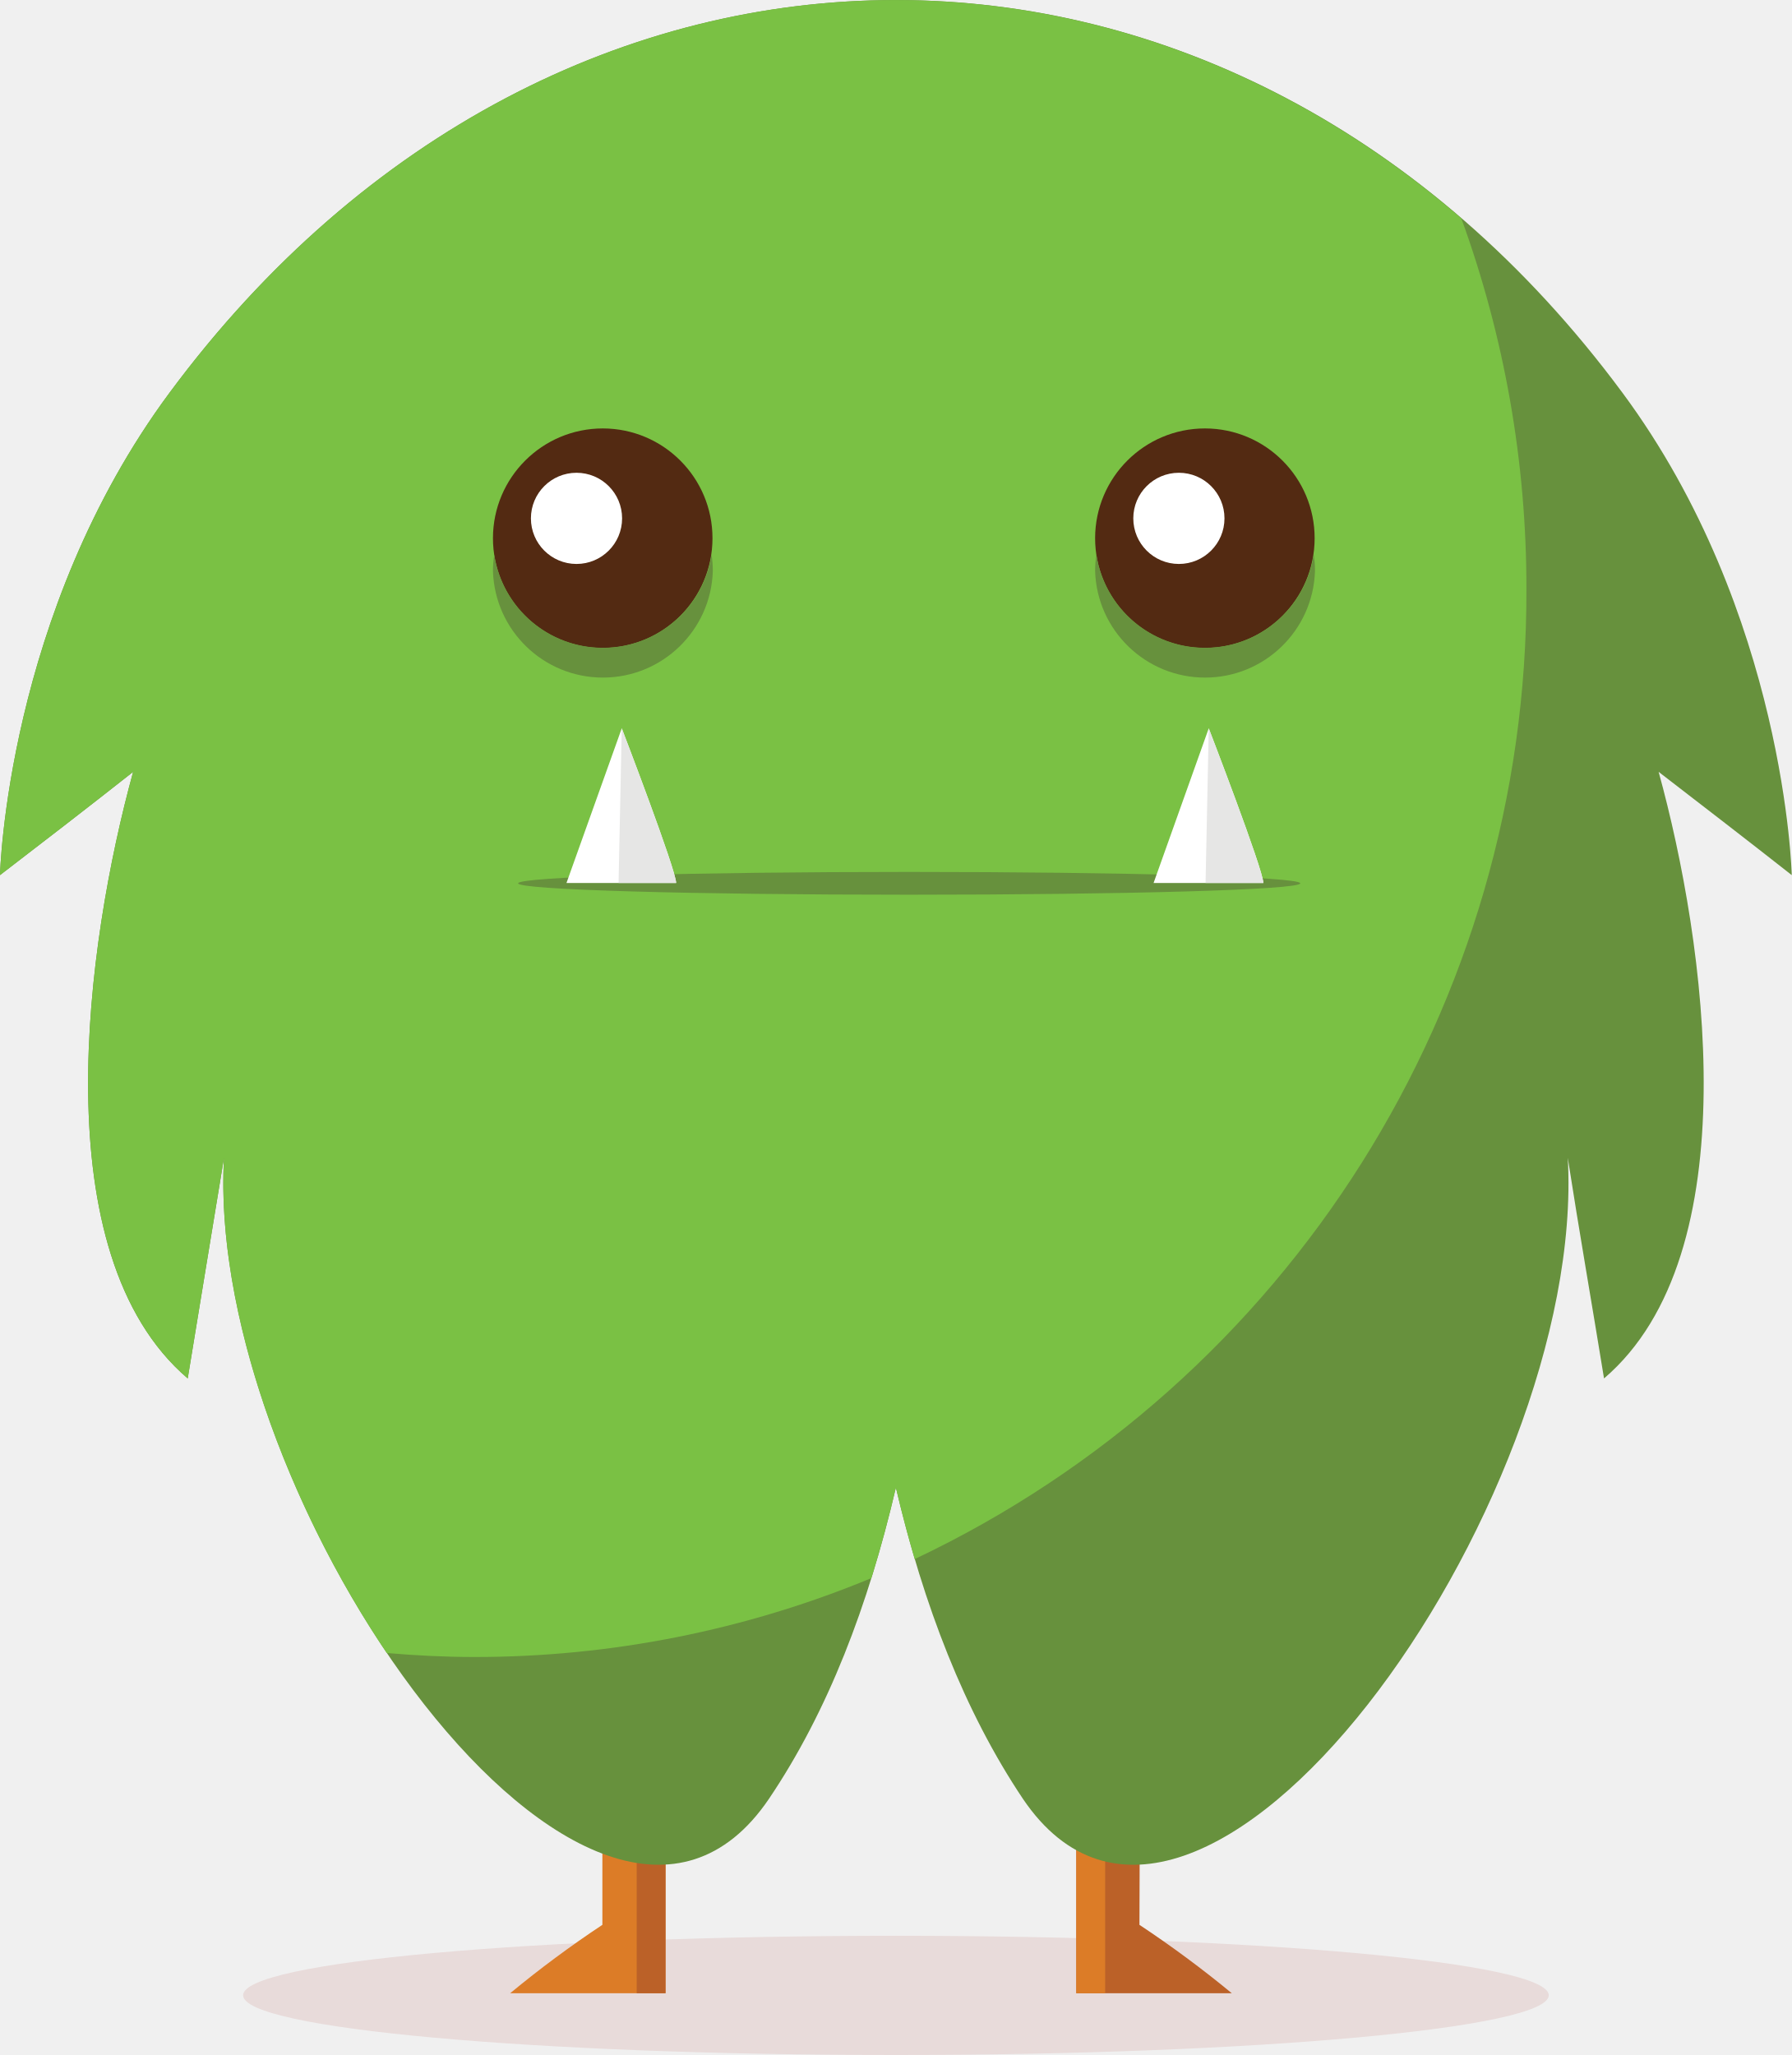
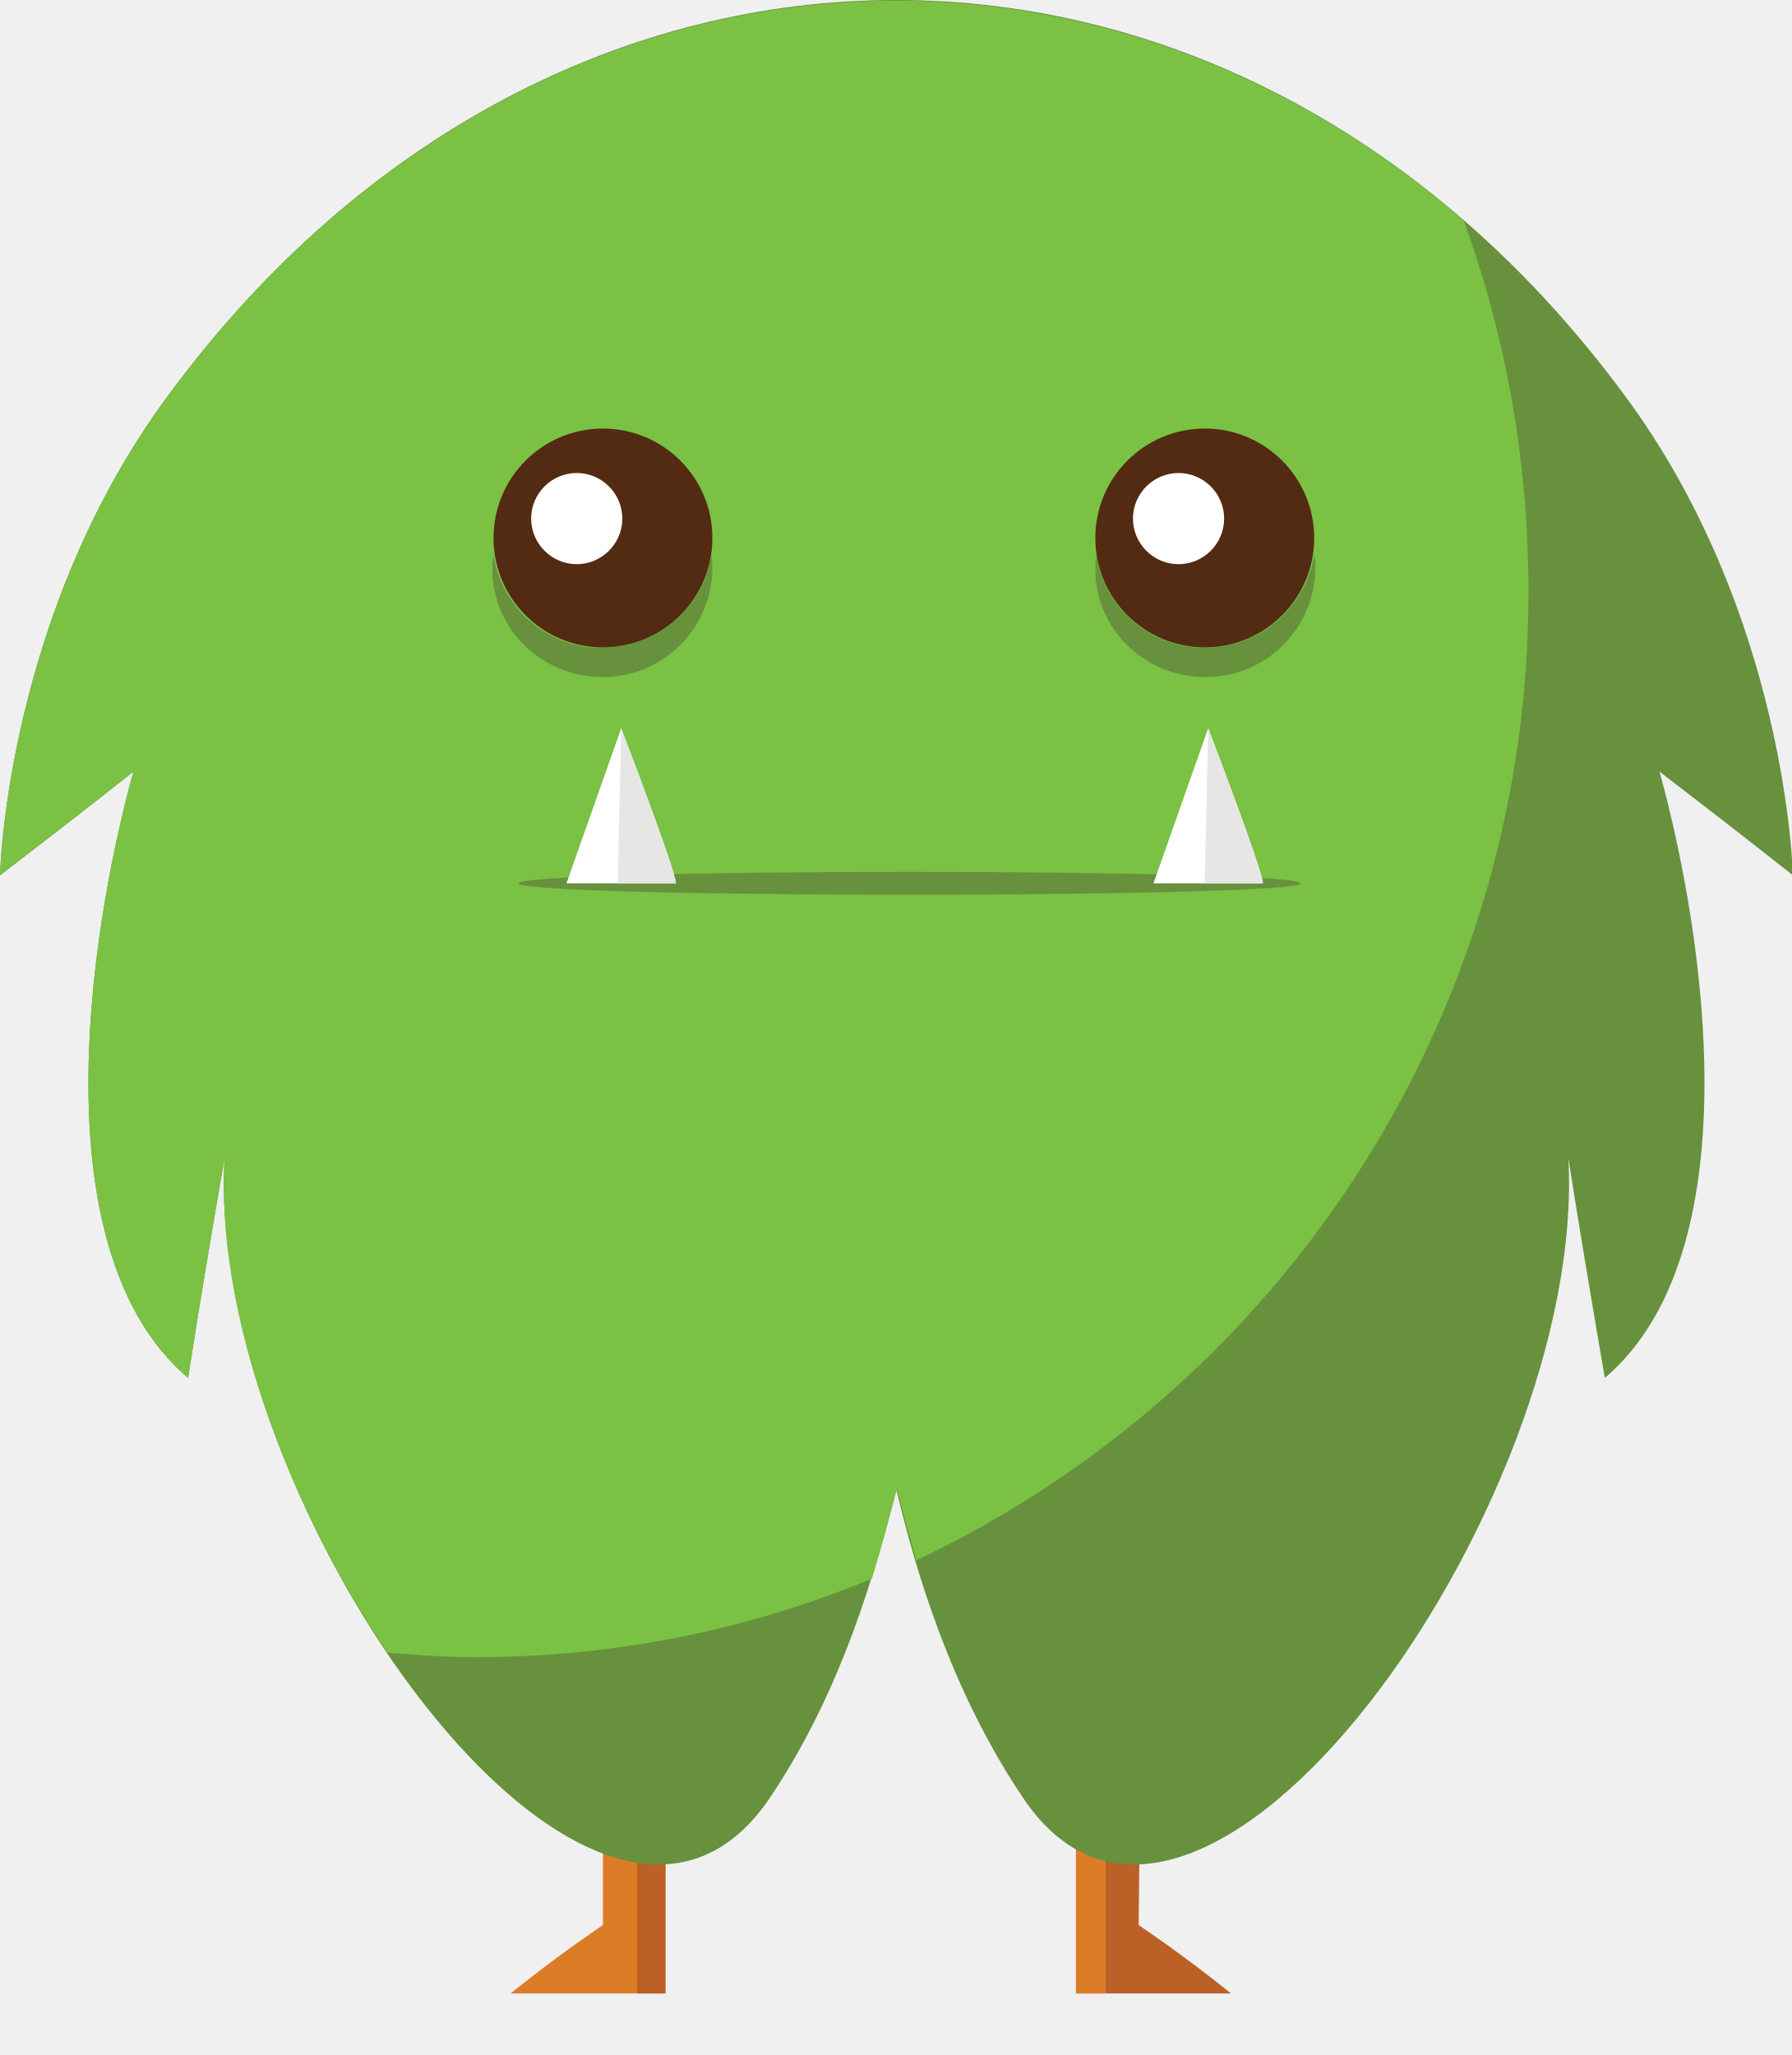
- <svg xmlns="http://www.w3.org/2000/svg" viewBox="0 0 157.2 180.3">
-   <defs>
-     <style>.cls-1{fill:#e8dbda;}.cls-1,.cls-2,.cls-3,.cls-4,.cls-5,.cls-6,.cls-7,.cls-8{fill-rule:evenodd;}.cls-2{fill:#dc7c27;}.cls-3{fill:#bb6128;}.cls-4{fill:#67913d;}.cls-5{fill:#7ac144;}.cls-6{fill:#532a12;}.cls-7{fill:#fff;}.cls-8{fill:#e6e6e5;}</style>
-   </defs>
-   <g id="Layer_2" data-name="Layer 2">
+ <svg xmlns="http://www.w3.org/2000/svg" version="1.1" id="Layer_1" x="0px" y="0px" viewBox="0 0 157.2 180.3" style="enable-background:new 0 0 157.2 180.3;" xml:space="preserve">
+   <style type="text/css">
+ 	.st0{display:none;fill:#E8DBDA;}
+ 	.st1{fill:#DC7C27;}
+ 	.st2{fill:#BB6128;}
+ 	.st3{fill:#67913D;}
+ 	.st4{fill:#7AC144;}
+ 	.st5{fill:#532A12;}
+ 	.st6{fill:#FFFFFF;}
+ 	.st7{fill:#E6E6E5;}
+ </style>
+   <g id="Layer_2_1_">
    <g id="OBJECTS">
-       <path class="cls-1" d="M78.6,169.84c31.63,0,57.28,2.34,57.28,5.22s-25.65,5.24-57.28,5.24S21.33,178,21.33,175.06,47,169.84,78.6,169.84Z" />
-       <path class="cls-2" d="M52.85,159.75h5.54v15.13H44.76a95.38,95.38,0,0,1,8.09-6Z" />
-       <polygon class="cls-3" points="55.86 159.75 58.39 159.75 58.39 170.83 58.39 172.52 58.39 174.88 55.86 174.88 55.86 159.75" />
-       <path class="cls-3" d="M100,159.75H94.43v15.13h13.64a96.09,96.09,0,0,0-8.1-6Z" />
-       <polygon class="cls-2" points="96.96 159.75 94.43 159.75 94.43 170.83 94.43 172.52 94.43 174.88 96.96 174.88 96.96 159.75" />
-       <path class="cls-4" d="M14.88,34.45C.54,53.8,0,76.78,0,76.78c3.91-3,7.8-6,11.68-9.06-4.12,15-8,42.29,4.79,53.22,1.05-6.47,2.13-12.91,3.18-19.35C18,132,52.23,180.32,67.46,157.83c5.19-7.69,8.74-17,11.14-27.31,2.43,10.32,6,19.62,11.15,27.31,15.22,22.49,49.5-25.81,47.8-56.24,1,6.44,2.13,12.88,3.18,19.35,12.8-10.93,8.91-38.27,4.79-53.22,3.89,3,7.79,6,11.68,9.06,0,0-.54-23-14.86-42.33-34-45.93-93.44-45.93-127.46,0Z" />
-       <path class="cls-5" d="M14.88,34.45C.54,53.8,0,76.78,0,76.78c3.91-3,7.8-6,11.68-9.06-4.12,15-8,42.29,4.79,53.22,1.05-6.47,2.13-12.91,3.18-19.35-.75,13.55,5.63,30.64,14.28,43.44,2.54.22,5.11.35,7.71.35a90.83,90.83,0,0,0,34.81-6.92c.8-2.58,1.51-5.22,2.15-7.94.5,2.12,1.05,4.23,1.65,6.27a93.81,93.81,0,0,0,53.67-85.13,94.71,94.71,0,0,0-5.71-32.5C93.59-10.73,44.58-5.64,14.88,34.45Z" />
-       <path class="cls-6" d="M105.72,37.59a9.63,9.63,0,1,1-9.64,9.62,9.64,9.64,0,0,1,9.64-9.62Z" />
-       <path class="cls-4" d="M115.26,48.67a8.33,8.33,0,0,1,.11,1.44,9.65,9.65,0,0,1-19.29,0,9.45,9.45,0,0,1,.11-1.44,9.65,9.65,0,0,0,19.07,0Z" />
-       <path class="cls-7" d="M103.43,41.48a4,4,0,1,1-4,4,4,4,0,0,1,4-4Z" />
-       <path class="cls-6" d="M52.89,37.59a9.63,9.63,0,1,1-9.64,9.62,9.64,9.64,0,0,1,9.64-9.62Z" />
-       <path class="cls-4" d="M62.43,48.67a9.45,9.45,0,0,1,.11,1.44,9.65,9.65,0,0,1-19.29,0,9.45,9.45,0,0,1,.11-1.44,9.65,9.65,0,0,0,19.07,0Z" />
-       <path class="cls-7" d="M50.58,41.48a4,4,0,1,1-4,4,4,4,0,0,1,4-4Z" />
-       <path class="cls-4" d="M79.76,76.5c18.94,0,34.32.43,34.32,1s-15.38,1-34.32,1-34.3-.43-34.3-1,15.36-1,34.3-1Z" />
-       <path class="cls-7" d="M59.32,77.47c0-1.14-4.77-13.57-4.77-13.57L49.7,77.47Z" />
-       <path class="cls-8" d="M59.32,77.47c0-1.14-4.77-13.57-4.77-13.57l-.28,13.57Z" />
-       <path class="cls-7" d="M110.84,77.47c0-1.14-4.79-13.57-4.79-13.57l-4.84,13.57Z" />
-       <path class="cls-8" d="M110.84,77.47c0-1.14-4.79-13.57-4.79-13.57l-.28,13.57Z" />
+       <path class="st0" d="M78.6,169.8c31.6,0,57.3,2.3,57.3,5.2s-25.7,5.2-57.3,5.2s-57.3-2.3-57.3-5.2S47,169.8,78.6,169.8z" />
+       <path class="st1" d="M52.8,159.8h5.5v15.1H44.8c2.6-2.1,5.3-4.1,8.1-6V159.8z" />
+       <polygon class="st2" points="55.9,159.8 58.4,159.8 58.4,170.8 58.4,172.5 58.4,174.9 55.9,174.9   " />
+       <path class="st2" d="M100,159.8h-5.6v15.1h13.6c-2.6-2.1-5.3-4.1-8.1-6L100,159.8z" />
+       <polygon class="st1" points="97,159.8 94.4,159.8 94.4,170.8 94.4,172.5 94.4,174.9 97,174.9   " />
+       <path class="st3" d="M14.9,34.5C0.5,53.8,0,76.8,0,76.8c3.9-3,7.8-6,11.7-9.1c-4.1,15-8,42.3,4.8,53.2c1-6.5,2.1-12.9,3.2-19.3    C18,132,52.2,180.3,67.5,157.8c5.2-7.7,8.7-17,11.1-27.3c2.4,10.3,6,19.6,11.2,27.3c15.2,22.5,49.5-25.8,47.8-56.2    c1,6.4,2.1,12.9,3.2,19.3c12.8-10.9,8.9-38.3,4.8-53.2c3.9,3,7.8,6,11.7,9.1c0,0-0.5-23-14.9-42.3C108.3-11.5,48.9-11.5,14.9,34.5    L14.9,34.5z" />
+       <path class="st4" d="M14.9,34.5C0.5,53.8,0,76.8,0,76.8c3.9-3,7.8-6,11.7-9.1c-4.1,15-8,42.3,4.8,53.2c1-6.5,2.1-12.9,3.2-19.3    c-0.8,13.6,5.6,30.6,14.3,43.4c2.5,0.2,5.1,0.4,7.7,0.4c11.9,0,23.8-2.3,34.8-6.9c0.8-2.6,1.5-5.2,2.2-7.9    c0.5,2.1,1.1,4.2,1.7,6.3c32.9-15.6,53.8-48.7,53.7-85.1c0-11.1-1.9-22.1-5.7-32.5C93.6-10.7,44.6-5.6,14.9,34.5z" />
+       <path class="st5" d="M105.7,37.6c5.3,0,9.6,4.3,9.6,9.6c0,5.3-4.3,9.6-9.6,9.6c-5.3,0-9.6-4.3-9.6-9.6    C96.1,41.9,100.4,37.6,105.7,37.6z" />
+       <path class="st3" d="M115.3,48.7c0.1,0.5,0.1,1,0.1,1.4c-0.2,5.3-4.6,9.5-10,9.3c-5.1-0.2-9.2-4.2-9.3-9.3c0-0.5,0-1,0.1-1.4    c0.8,5.3,5.8,8.9,11,8C111.4,56.1,114.6,52.8,115.3,48.7z" />
+       <path class="st6" d="M103.4,41.5c2.2,0,4,1.8,4,4s-1.8,4-4,4s-4-1.8-4-4S101.2,41.5,103.4,41.5z" />
+       <path class="st5" d="M52.9,37.6c5.3,0,9.6,4.3,9.6,9.6c0,5.3-4.3,9.6-9.6,9.6c-5.3,0-9.6-4.3-9.6-9.6    C43.3,41.9,47.6,37.6,52.9,37.6z" />
+       <path class="st3" d="M62.4,48.7c0.1,0.5,0.1,1,0.1,1.4c-0.2,5.3-4.6,9.5-10,9.3c-5.1-0.2-9.2-4.2-9.3-9.3c0-0.5,0-1,0.1-1.4    c0.8,5.3,5.8,8.9,11,8C58.5,56.1,61.8,52.8,62.4,48.7z" />
+       <path class="st6" d="M50.6,41.5c2.2,0,4,1.8,4,4s-1.8,4-4,4s-4-1.8-4-4S48.4,41.5,50.6,41.5z" />
+       <path class="st3" d="M79.8,76.5c18.9,0,34.3,0.4,34.3,1s-15.4,1-34.3,1s-34.3-0.4-34.3-1S60.8,76.5,79.8,76.5z" />
+       <path class="st6" d="M59.3,77.5c0-1.1-4.8-13.6-4.8-13.6l-4.8,13.6H59.3z" />
+       <path class="st7" d="M59.3,77.5c0-1.1-4.8-13.6-4.8-13.6l-0.3,13.6H59.3z" />
+       <path class="st6" d="M110.8,77.5c0-1.1-4.8-13.6-4.8-13.6l-4.8,13.6H110.8z" />
+       <path class="st7" d="M110.8,77.5c0-1.1-4.8-13.6-4.8-13.6l-0.3,13.6H110.8z" />
    </g>
  </g>
</svg>
